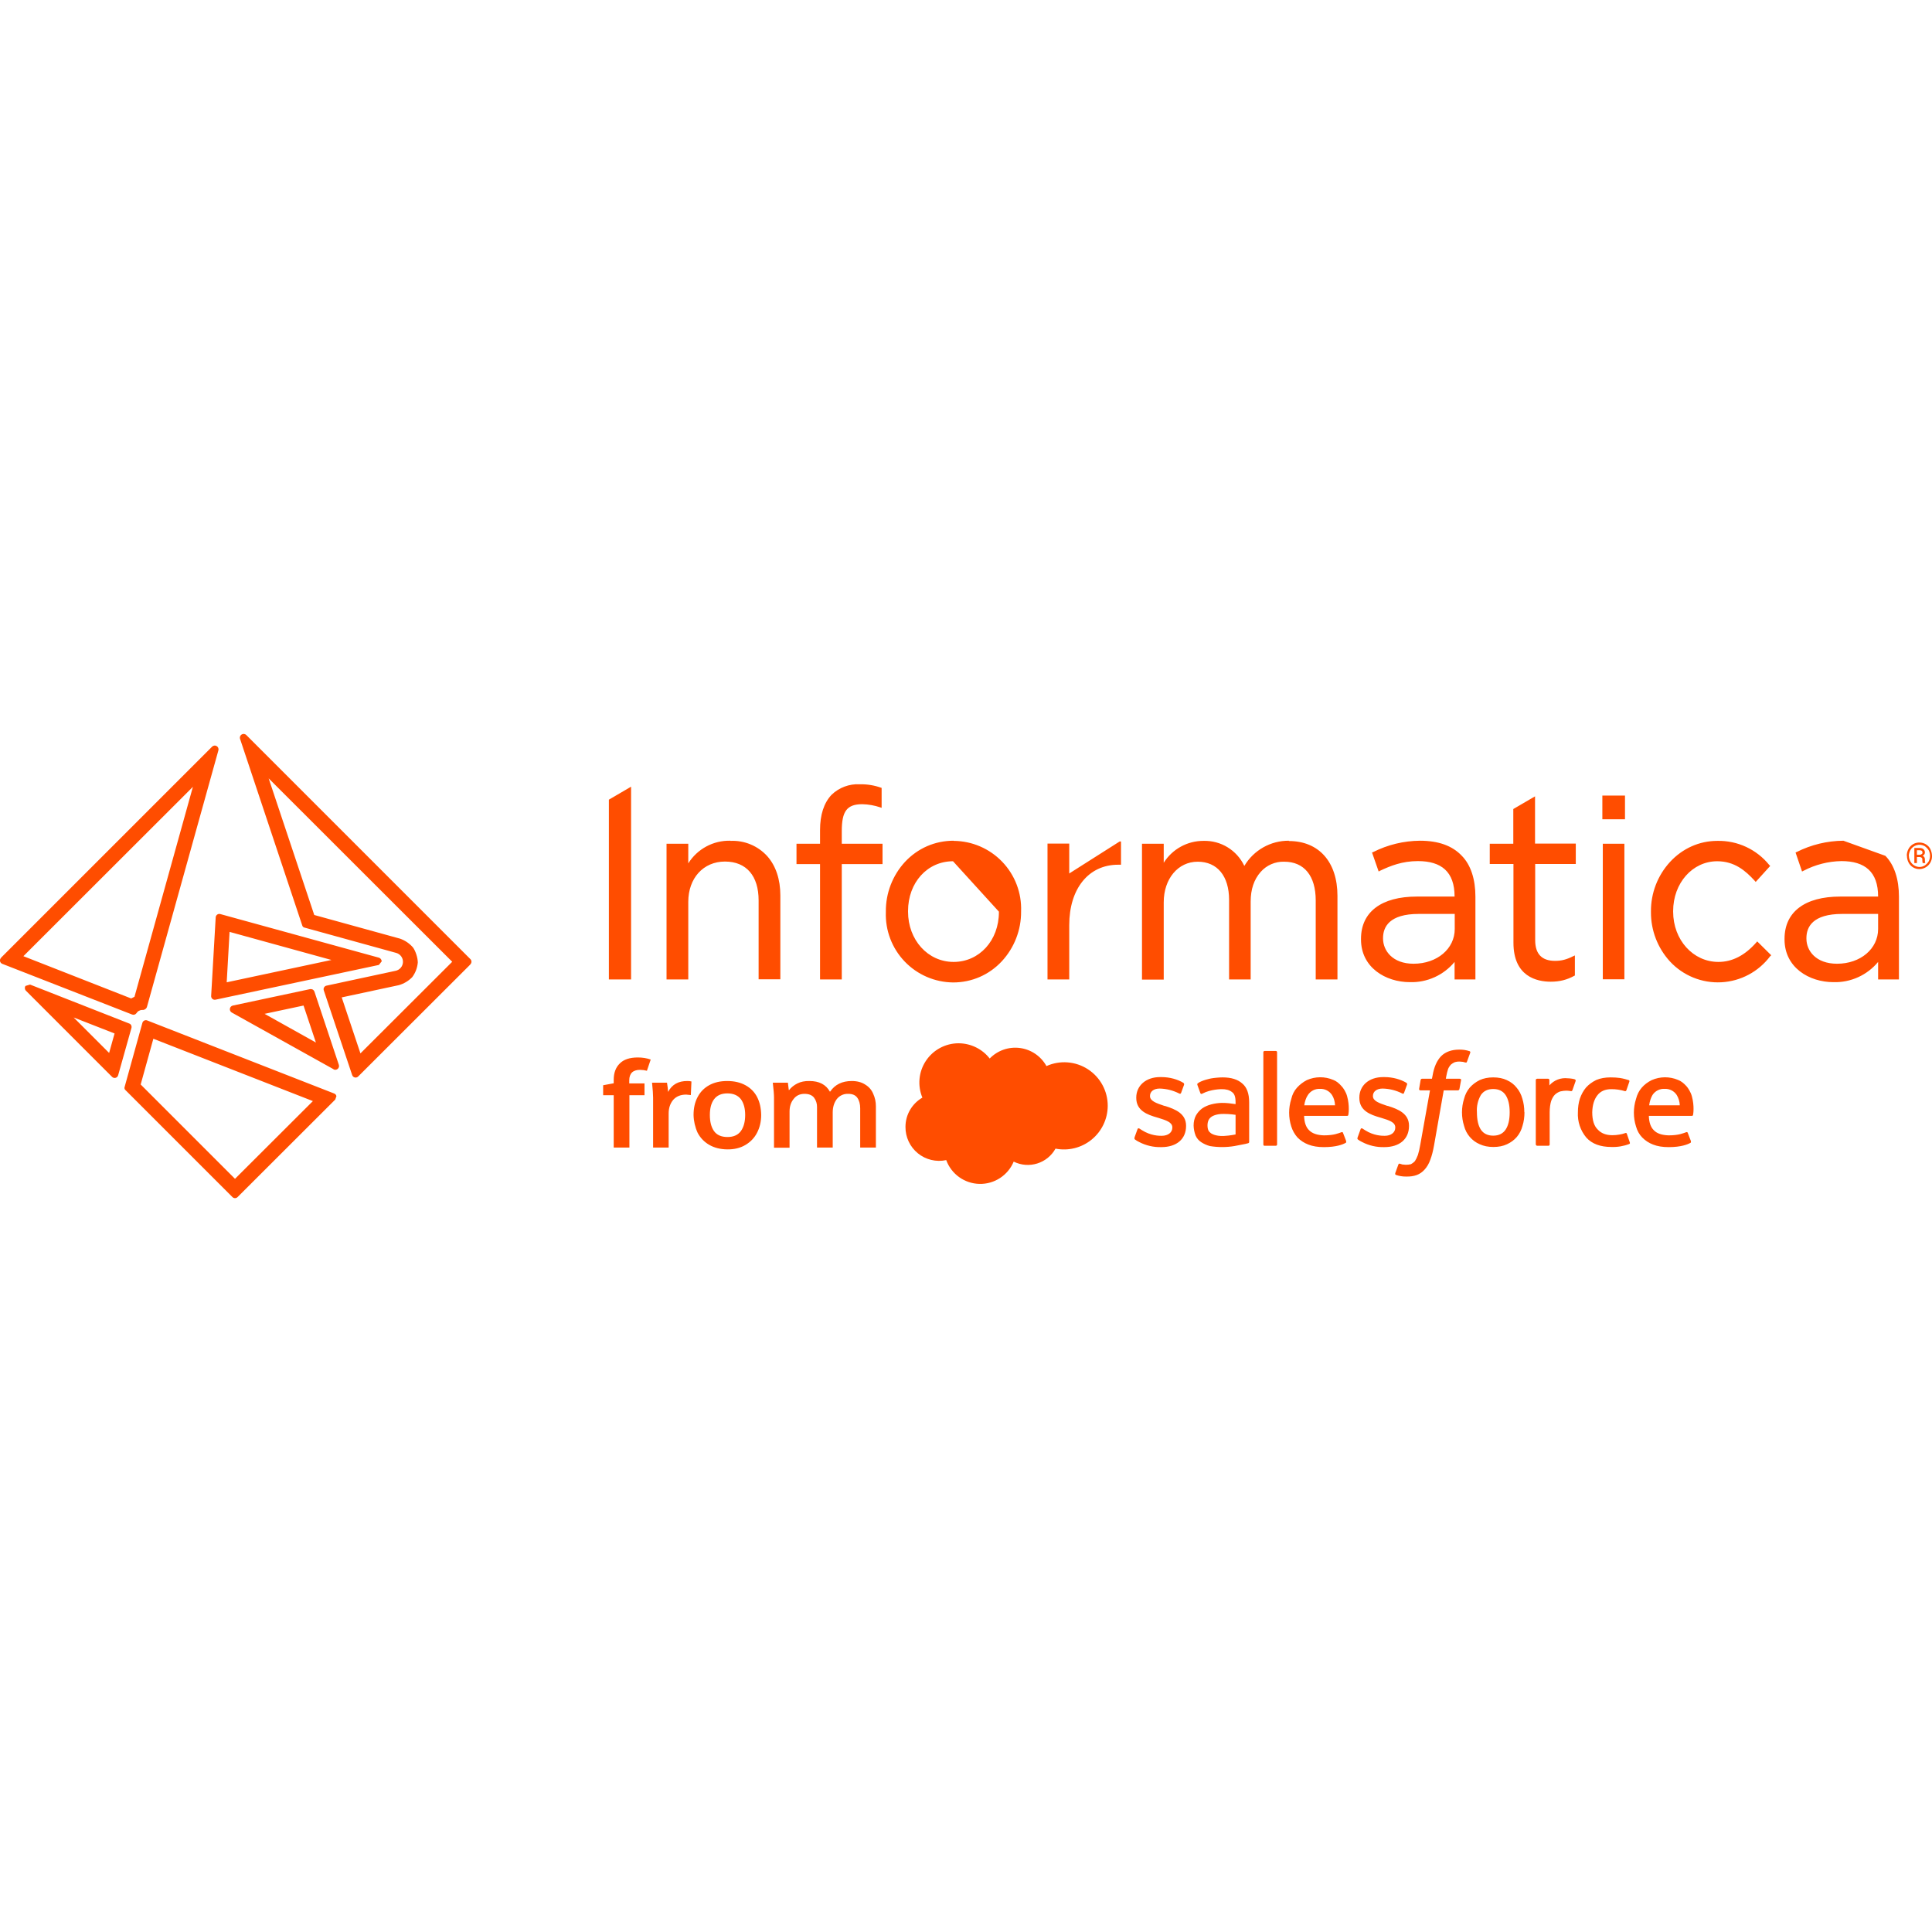
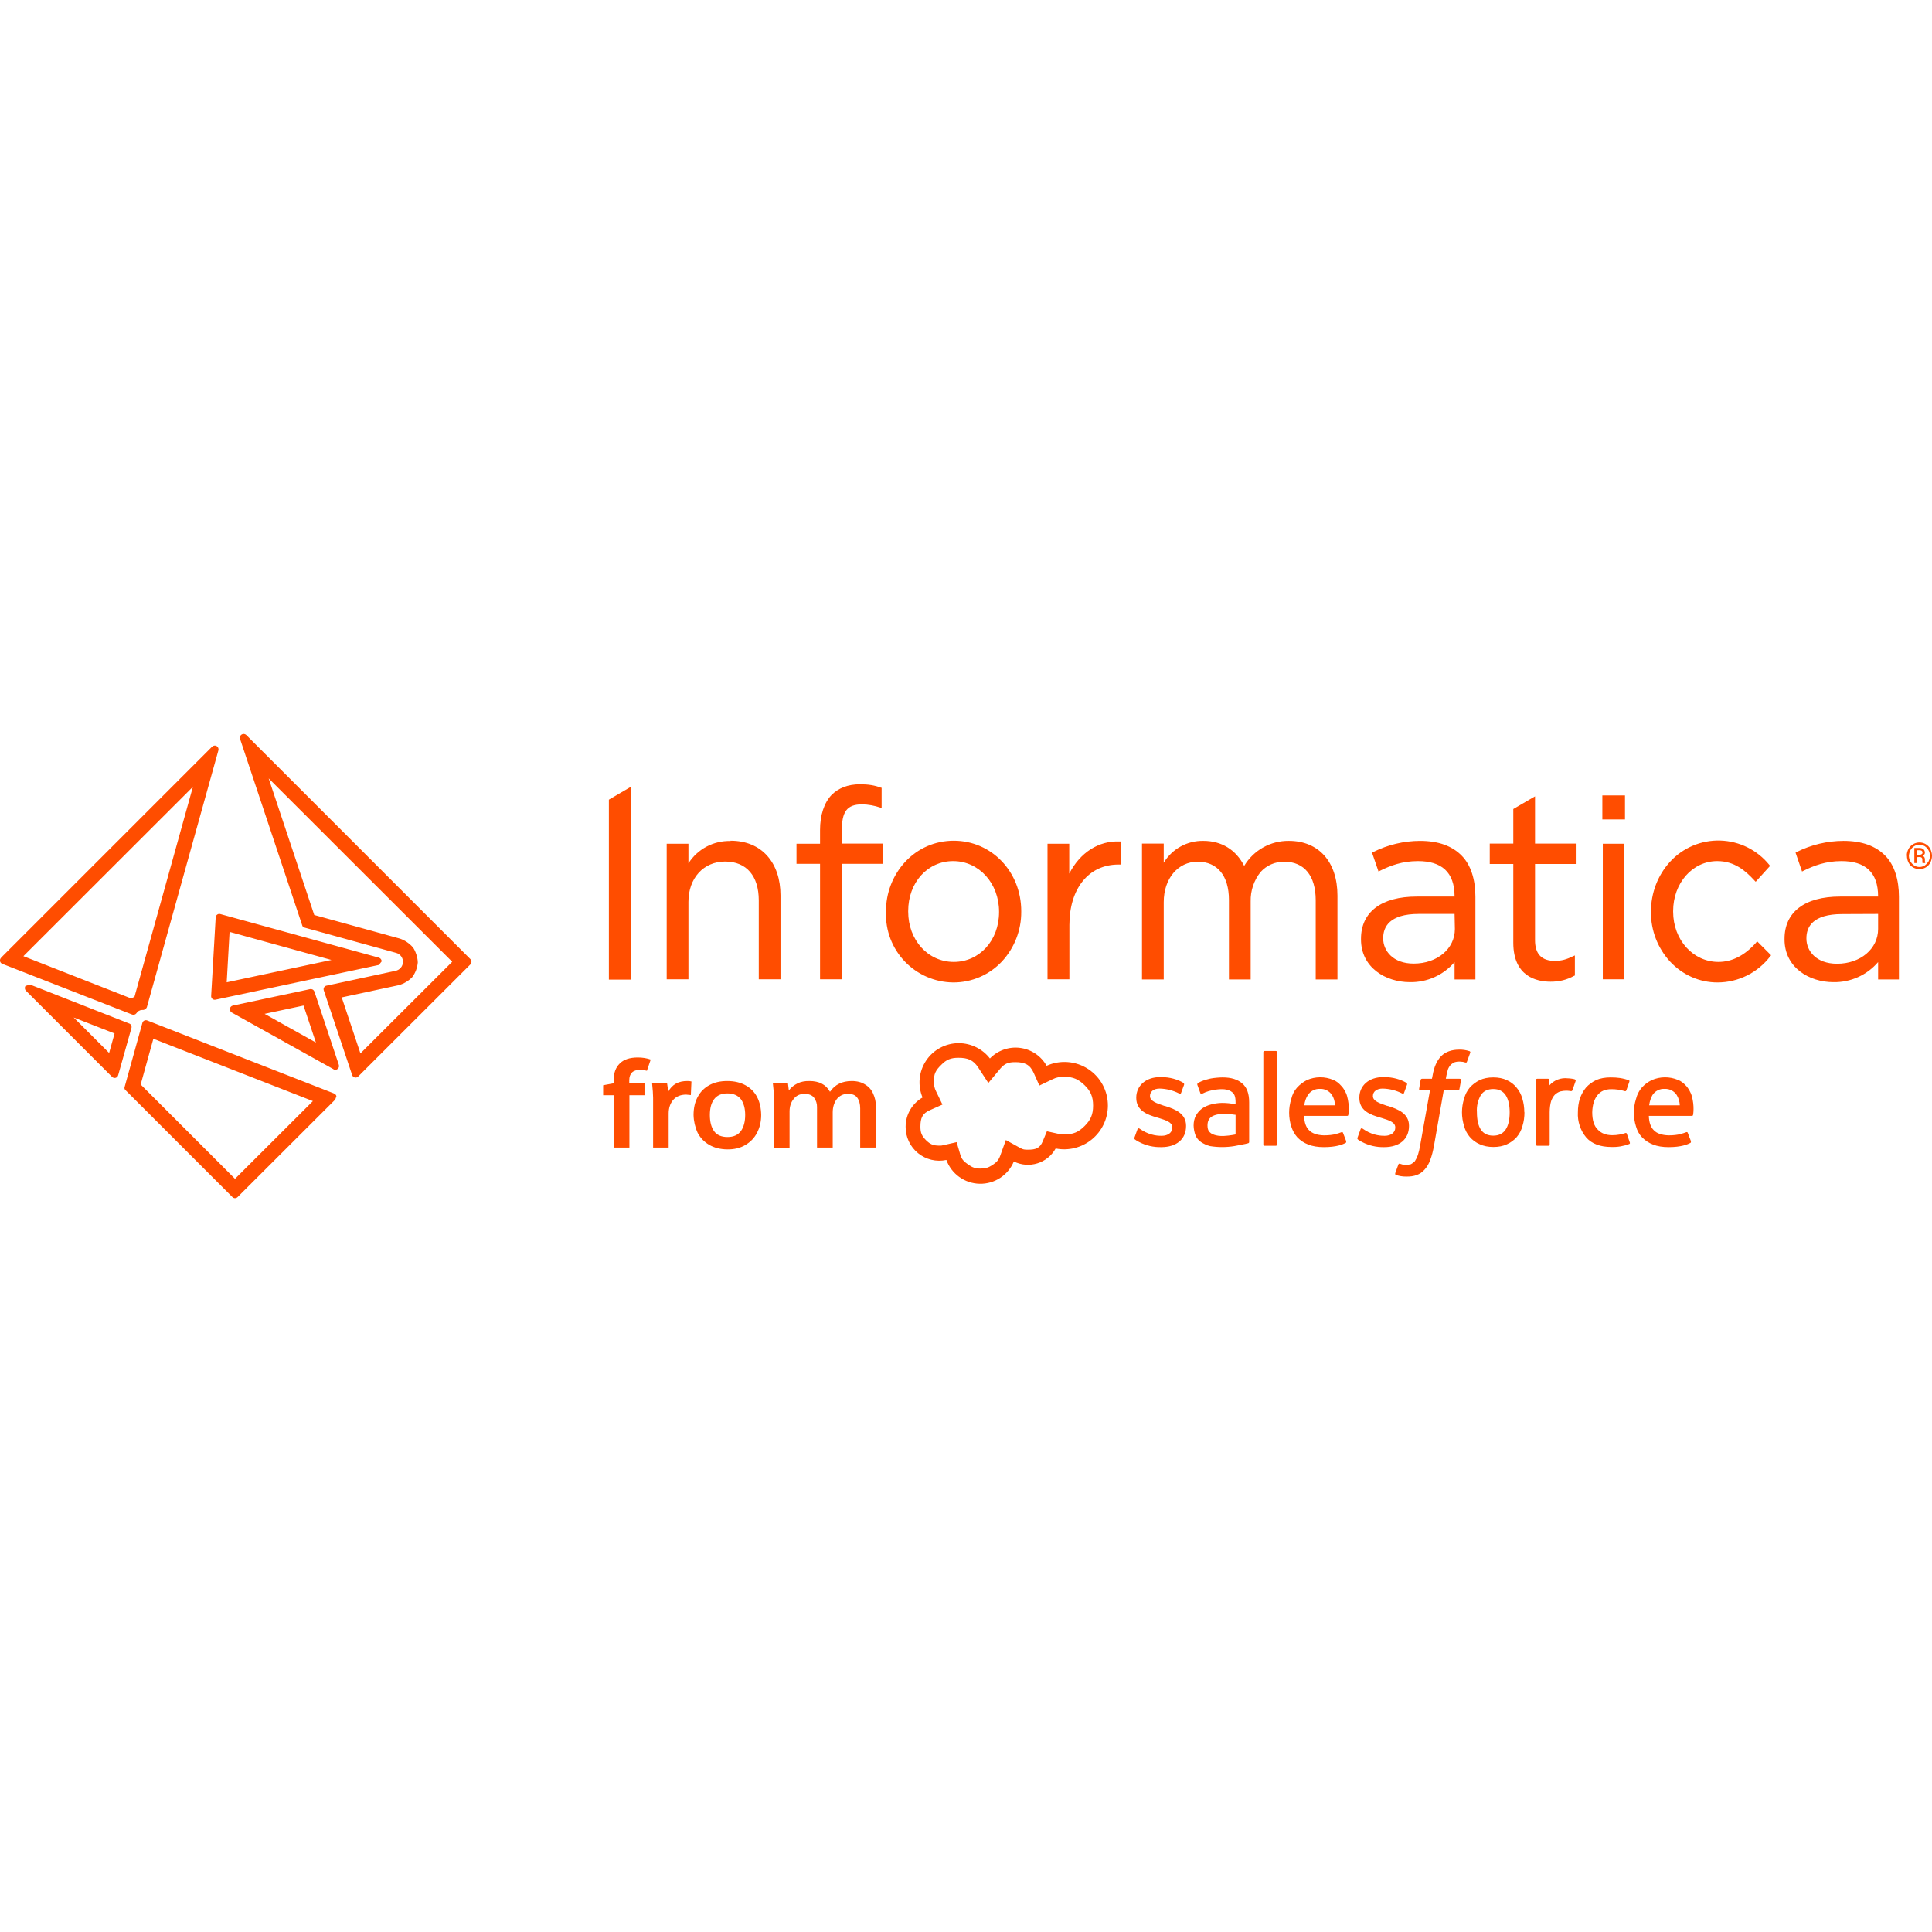
<svg xmlns="http://www.w3.org/2000/svg" viewBox="0 0 128 128">
-   <path fill="#ff4d00" d="m22.1 70.84-6.75-3.76a.25.25 0 0 1 .08-.46l5.12-1.09q.2-.02.28.16l1.62 4.86a.25.25 0 0 1-.35.3zm-1.99-4.22-2.58.55 3.4 1.9zm11.05-2.72-7.43 7.42a.24.24 0 0 1-.4-.1l-1.88-5.61a.24.24 0 0 1 .19-.31l4.56-.98a.61.61 0 0 0 .04-1.19l-6.05-1.67a.2.2 0 0 1-.17-.16L15.9 48.94a.25.25 0 0 1 .41-.25l14.85 14.85a.24.24 0 0 1 0 .35zm-8.52 2.18 1.24 3.71 6.08-6.07L17.8 51.57l3.02 9.05 5.69 1.57q.5.18.85.58c.17.23.32.68.32 1q-.05.54-.37.97a2 2 0 0 1-.89.53zm2.46-2.15-10.81 2.3a.24.24 0 0 1-.3-.26l.3-5.19a.24.24 0 0 1 .31-.22l10.51 2.89q.16.06.18.24zm-9.89-2.19-.19 3.34 6.94-1.48zM1.99 65.23l6.57 2.58c.12.04.18.17.15.29l-.88 3.13a.24.24 0 0 1-.41.11l-5.7-5.7a.25.25 0 0 1-.03-.32zm5.24 4.53.36-1.29-2.71-1.06zM.07 63.45l13.98-13.98a.25.25 0 0 1 .42.24L9.73 66.73a.3.3 0 0 1-.23.18c-.16 0-.16 0-.27.05s-.11.06-.2.18a.24.24 0 0 1-.29.07L.16 63.86a.24.24 0 0 1-.09-.4zm8.84 2.59 3.87-13.91L1.55 63.35l7.14 2.8zm13.3 6.81-6.47 6.46a.24.24 0 0 1-.34 0l-7.07-7.07a.2.2 0 0 1-.07-.24l1.17-4.22a.24.24 0 0 1 .33-.17l12.36 4.83q.13.04.17.18zm-12.05-4.03-.84 3.03 6.25 6.25 5.16-5.15zm31.65-3.93h-1.47V52.98l1.47-.86zm65.85-10.61h-1.5v-1.57h1.5zm-59.27 1.43a3.1 3.1 0 0 1 2.44 1.01c.57.64.87 1.54.87 2.6v5.56h-1.44v-5.23c0-1.61-.8-2.57-2.23-2.57s-2.43 1.1-2.43 2.67v5.14h-1.44V55.9h1.44v1.3a3.2 3.2 0 0 1 2.79-1.5zm14.79 0a4.5 4.5 0 0 1 4.47 4.66v.02a4.8 4.8 0 0 1-1.28 3.3c-.84.9-1.99 1.4-3.22 1.4a4.5 4.5 0 0 1-4.46-4.66v-.03a4.8 4.8 0 0 1 1.27-3.3c.84-.9 1.98-1.4 3.22-1.4zm-.04 1.35c-1.7 0-2.98 1.41-2.98 3.3v.04c0 1.87 1.31 3.33 3.02 3.33 1.7 0 3-1.42 3-3.3v-.03zm11.04-1.31h.09v1.54h-.19c-1.97 0-3.24 1.6-3.24 4v3.6H69.4v-9h1.44v1.98zm11.21-.03c1.99 0 3.22 1.39 3.22 3.63v5.54h-1.44v-5.23c0-1.63-.76-2.57-2.09-2.57a2 2 0 0 0-1.56.68q-.66.75-.66 1.96v5.16h-1.43v-5.27c0-1.58-.78-2.53-2.08-2.53s-2.25 1.13-2.25 2.69v5.12h-1.44v-9h1.44v1.26a3.1 3.1 0 0 1 2.63-1.45 2.9 2.9 0 0 1 2.71 1.66 3.4 3.4 0 0 1 2.95-1.67zm16.32 1.52v5.05q0 1.37 1.32 1.37c.42 0 .76-.09 1.18-.3l.13-.06v1.33l-.04.02c-.49.27-.98.39-1.56.39-.92 0-2.47-.34-2.47-2.58v-5.22H98.7V55.9h1.56v-2.3l1.44-.84v3.13h2.7v1.35zm14.71 5.13.93.92-.07.06a4.33 4.33 0 0 1-6.64.35 4.8 4.8 0 0 1-1.26-3.27v-.03a4.8 4.8 0 0 1 1.26-3.29c.83-.9 1.94-1.4 3.14-1.4a4.3 4.3 0 0 1 3.44 1.6l.06.06-.96 1.06-.07-.08c-.61-.67-1.34-1.29-2.48-1.29-1.64 0-2.92 1.45-2.92 3.3v.04c0 1.87 1.32 3.33 3 3.33q1.37 0 2.5-1.28zM94.08 55.7h-.01zm0 0q1.83 0 2.77 1c.6.61.9 1.57.9 2.7v5.49h-1.38v-1.16a3.7 3.7 0 0 1-2.96 1.34c-1.61 0-3.24-.97-3.24-2.83v-.04c0-1.78 1.35-2.8 3.7-2.8h2.5c0-1.65-.88-2.35-2.43-2.35-1.04 0-1.81.31-2.51.64l-.09.05-.44-1.26.08-.03a7 7 0 0 1 3.1-.75m-.09 4.85c-1.95 0-2.36.87-2.36 1.6v.03c0 .8.63 1.67 2.02 1.67 1.56 0 2.73-.99 2.73-2.3v-1zM55.77 55.9h2.7v1.35h-2.7v7.64h-1.44v-7.64h-1.56V55.9h1.56V55q0-1.53.76-2.34a2.5 2.5 0 0 1 1.87-.7 4 4 0 0 1 1.42.23l.03.01v1.32l-.09-.03a4 4 0 0 0-1.19-.21c-1.03 0-1.36.48-1.36 1.78zm51.85 8.98h-1.43V55.9h1.43zm17.29-8.18c.6.61.9 1.57.9 2.7v5.49h-1.38v-1.16a3.7 3.7 0 0 1-2.96 1.34c-1.61 0-3.24-.97-3.24-2.83v-.04c0-1.78 1.34-2.8 3.69-2.8h2.51c0-1.65-.88-2.35-2.43-2.35a5.6 5.6 0 0 0-2.51.64l-.1.05-.43-1.26.07-.03a7 7 0 0 1 3.1-.75zm-2.86 3.85c-1.96 0-2.37.87-2.37 1.6v.04c0 .8.63 1.66 2.03 1.66 1.55 0 2.72-.99 2.72-2.3v-1zm4.28-3.85q0-.24.11-.45a.8.8 0 0 1 .73-.43c.3 0 .58.16.72.43q.1.21.11.44a.85.85 0 0 1-.83.89.8.8 0 0 1-.73-.45 1 1 0 0 1-.1-.44zm.14 0q0 .2.1.37a.7.7 0 0 0 .6.37q.18 0 .35-.1a1 1 0 0 0 .26-.27.8.8 0 0 0 0-.74 1 1 0 0 0-.26-.27.7.7 0 0 0-.96.27 1 1 0 0 0-.1.37zm.53.08v.4h-.17v-1h.32q.2 0 .28.08.1.08.1.22t-.15.22q.15.06.15.24v.07q0 .1.02.15v.02h-.17l-.02-.15v-.13q-.03-.1-.16-.12zm0-.15h.18q.09 0 .13-.04a.1.1 0 0 0 .06-.1q0-.09-.05-.12-.04-.04-.16-.04H127zM75.16 75.37l.2-.55c.03-.1.1-.06.13-.05l.17.11c.59.37 1.13.37 1.3.37.44 0 .71-.23.71-.54v-.02c0-.34-.42-.47-.9-.62l-.1-.03c-.67-.19-1.39-.46-1.39-1.3v-.02c0-.8.65-1.36 1.57-1.36h.1c.55 0 1.07.15 1.45.38q.06.04.05.12l-.2.55c-.04.1-.14.03-.14.03a3 3 0 0 0-1.28-.32c-.4 0-.64.2-.64.49v.01c0 .33.43.47.93.64l.09.02c.66.21 1.37.5 1.37 1.3v.02c0 .87-.63 1.4-1.64 1.4a3 3 0 0 1-1.47-.34q-.15-.07-.28-.17c-.01-.01-.05-.03-.02-.11zm14.78 0 .2-.55c.03-.1.11-.06.13-.05l.17.11c.58.37 1.13.37 1.3.37.43 0 .7-.23.7-.54v-.02c0-.34-.41-.47-.9-.62l-.1-.03c-.67-.19-1.38-.46-1.38-1.3v-.02c0-.8.64-1.36 1.57-1.36h.1c.54 0 1.07.15 1.45.38q.06.04.04.12l-.2.55c-.04.1-.13.03-.13.03a3 3 0 0 0-1.29-.32c-.39 0-.64.2-.64.49v.01c0 .33.43.47.93.64l.09.02c.66.21 1.37.5 1.37 1.3v.02c0 .87-.63 1.4-1.64 1.4a3 3 0 0 1-1.47-.34q-.15-.07-.28-.17c0-.01-.05-.03-.02-.11zM101 73.68q0 .5-.13.91-.11.42-.38.74-.26.3-.65.48-.38.18-.9.18-.51 0-.9-.18A1.8 1.8 0 0 1 97 74.6a3 3 0 0 1 0-1.81q.11-.42.38-.74.27-.3.65-.49.39-.18.9-.18.52 0 .9.18.4.18.65.5.26.3.38.73.13.42.13.9m-1.24-1.14q-.27-.4-.82-.4t-.82.4a2 2 0 0 0-.26 1.14q0 .75.26 1.15.27.4.82.4t.82-.4.27-1.15q0-.73-.27-1.14m8.03 2.56.2.58c.03.07-.03.1-.03.1a3 3 0 0 1-1.19.2q-1.1 0-1.66-.62a2.4 2.4 0 0 1-.56-1.68q0-.49.13-.9.15-.43.41-.74.27-.3.68-.5.41-.17.94-.17.36 0 .63.04c.2.03.46.1.57.14.02 0 .07.03.05.1l-.2.58c-.04.08-.1.05-.1.05a3 3 0 0 0-.9-.13q-.62 0-.93.42-.31.4-.33 1.11 0 .8.37 1.15.34.37.96.37.24 0 .46-.04.2-.03.4-.1s.07-.04.1.04m4.31-2.48c.18.64.09 1.2.08 1.23 0 .07-.08.07-.08.07h-2.85q.02.65.33.95.3.32.98.34c.68 0 .96-.14 1.17-.21 0 0 .08-.03.1.05l.2.52q.03.12-.03.14c-.18.1-.61.28-1.44.28q-.6 0-1.03-.17a2 2 0 0 1-.72-.47q-.29-.3-.41-.73a3 3 0 0 1 0-1.82q.11-.44.38-.75.26-.3.66-.5a2.2 2.2 0 0 1 1.75-.01q.27.1.55.41c.11.12.29.4.36.67m-.8.6a1.4 1.4 0 0 0-.2-.68.9.9 0 0 0-.79-.41.9.9 0 0 0-.82.41q-.16.27-.22.68zm-21.96.63c0 .07-.08.07-.08.07H86.4q.02.65.33.95.31.32.98.34c.68 0 .97-.14 1.17-.21 0 0 .08-.03.1.05l.2.52q.03.12-.03.14c-.18.1-.61.28-1.44.28q-.6 0-1.03-.17a2 2 0 0 1-.72-.47 2 2 0 0 1-.41-.73 3 3 0 0 1 0-1.82q.1-.44.38-.75.27-.3.65-.5a2.2 2.2 0 0 1 1.76-.01q.27.1.54.41c.12.12.3.4.37.67.18.64.09 1.2.08 1.23m-.88-.63q-.02-.4-.2-.68a.9.9 0 0 0-.8-.41.9.9 0 0 0-.8.41q-.18.27-.24.68zm-7.06-.14.47.06v-.12c0-.38-.08-.57-.24-.68q-.25-.2-.7-.19s-.7 0-1.25.29l-.04.02s-.07.03-.1-.04l-.2-.55c-.03-.08.03-.11.03-.11.25-.2.87-.32.87-.32.21-.04.56-.07.77-.07q.85 0 1.3.4.46.38.46 1.25v2.62s.01.07-.06.09l-.2.05-.72.14a5 5 0 0 1-1.62 0 2 2 0 0 1-.58-.26 1 1 0 0 1-.37-.44 2 2 0 0 1-.13-.66q0-.37.15-.66.15-.27.41-.47.26-.18.6-.27t.7-.1q.27 0 .44.02zm-1.14 2s.26.2.84.17c.4-.02.77-.1.77-.1v-1.3s-.37-.06-.78-.06c-.58-.01-.83.2-.83.2q-.25.18-.25.56 0 .23.08.37c.04.05.06.08.17.17zm24.14-3.47-.21.6q-.03.08-.1.07s-.17-.03-.32-.03q-.16 0-.39.05a1 1 0 0 0-.35.21q-.15.15-.25.42c-.06.18-.1.47-.1.75v2.13q0 .08-.08.09h-.75a.1.1 0 0 1-.09-.09v-4.26q0-.08.09-.09h.73q.07 0 .08.09v.35a1.4 1.4 0 0 1 1.22-.47c.18 0 .43.05.47.07.02.01.07.04.05.1zm-7.03-1.98c.02.01.07.04.05.1l-.22.6c-.02.05-.03.07-.12.05l-.15-.04-.23-.02a1 1 0 0 0-.3.04 1 1 0 0 0-.25.15 1 1 0 0 0-.2.3c-.1.3-.14.63-.15.65h.91q.11 0 .1.09l-.11.6c-.02.08-.1.08-.1.08h-.94l-.64 3.64q-.1.57-.25.96-.13.37-.37.64-.23.26-.53.37t-.7.1a2 2 0 0 1-.68-.11q-.06-.02-.04-.12l.21-.58c.03-.07.1-.04.1-.04l.16.05.23.02q.19 0 .34-.04a1 1 0 0 0 .26-.2q.1-.15.2-.41.09-.28.16-.7l.64-3.58h-.62q-.11 0-.1-.1l.1-.59c.02-.09.1-.08.1-.08h.65l.04-.2q.14-.85.57-1.3.44-.43 1.2-.43a2 2 0 0 1 .67.1zm-12.75 6.18q0 .08-.08.09h-.75q-.08 0-.08-.09v-6.1q0-.08.08-.09h.75q.08 0 .08.1zm-19.04-5.69a2.36 2.36 0 0 1 3.76.5 2.88 2.88 0 0 1 4.06 2.64 2.9 2.9 0 0 1-3.46 2.83 2.1 2.1 0 0 1-2.77.86 2.4 2.4 0 0 1-4.47-.1 2.23 2.23 0 0 1-2.7-2.2c0-.83.45-1.55 1.12-1.94a2.6 2.6 0 0 1 2.39-3.6c.84 0 1.6.4 2.07 1.01m-22.46.07-.25.74a2 2 0 0 0-.45-.06q-.72 0-.72.7v.2h1.01v.78h-1v3.47h-1.04v-3.47h-.7v-.66l.7-.13v-.23q0-.69.4-1.08.39-.4 1.2-.4.46 0 .86.14m.15 2.52q0-.31-.07-.99h.99q.06.35.07.6h.01q.38-.72 1.28-.71.15 0 .26.03l-.04.9-.31-.03q-.55 0-.86.35-.3.36-.3.9v2.26h-1.03zm7.16 1.15q0 .66-.28 1.19-.26.5-.77.8t-1.2.29-1.19-.3-.77-.8a3 3 0 0 1-.27-1.18q0-.69.27-1.19.26-.5.76-.78t1.2-.28 1.21.28.77.78.27 1.19m-3.4 0q0 .67.27 1.06.28.4.9.4.6 0 .89-.4.28-.4.28-1.06 0-.65-.28-1.04-.3-.39-.9-.39t-.89.4q-.27.37-.27 1.03m4.25-1.15q0-.31-.08-.99h1l.06.49h.02q.21-.27.55-.44t.8-.16q.96 0 1.35.7H55q.48-.7 1.43-.7.54 0 .9.24.36.22.52.6.18.39.18.83v2.74h-1.04v-2.6q0-.43-.19-.7t-.63-.26a.9.9 0 0 0-.74.36q-.26.36-.26.87v2.33h-1.04v-2.68a1 1 0 0 0-.2-.63q-.2-.25-.63-.25-.46 0-.72.34-.27.33-.27.83v2.4h-1.03z" />
+   <path fill="#ff4d00" d="m22.1 70.84-6.75-3.76a.25.25 0 0 1 .08-.46l5.12-1.09q.2-.02.28.16l1.62 4.86a.25.25 0 0 1-.35.3zm-1.99-4.22-2.58.55 3.4 1.9zm11.05-2.72-7.43 7.42a.24.24 0 0 1-.4-.1l-1.88-5.61a.24.24 0 0 1 .19-.31l4.56-.98a.61.61 0 0 0 .04-1.19l-6.05-1.67a.2.2 0 0 1-.17-.16L15.9 48.94a.25.25 0 0 1 .41-.25l14.85 14.85a.24.24 0 0 1 0 .35zm-8.52 2.18 1.24 3.71 6.08-6.07L17.8 51.57l3.02 9.05 5.69 1.57q.5.18.85.58c.17.23.32.68.32 1q-.05.54-.37.97a2 2 0 0 1-.89.53zm2.46-2.15-10.81 2.3a.24.24 0 0 1-.3-.26l.3-5.19a.24.24 0 0 1 .31-.22l10.51 2.89q.16.06.18.24zm-9.89-2.19-.19 3.34 6.94-1.48zM1.99 65.23l6.57 2.58c.12.04.18.17.15.29l-.88 3.13a.24.24 0 0 1-.41.11l-5.7-5.7a.25.25 0 0 1-.03-.32zm5.24 4.53.36-1.29-2.71-1.06zM.07 63.45l13.98-13.98a.25.25 0 0 1 .42.24L9.73 66.73a.3.3 0 0 1-.23.18c-.16 0-.16 0-.27.05s-.11.06-.2.18a.24.24 0 0 1-.29.07L.16 63.86a.24.24 0 0 1-.09-.4zm8.84 2.59 3.87-13.91L1.55 63.35l7.14 2.8zm13.3 6.81-6.47 6.46a.24.24 0 0 1-.34 0l-7.07-7.07a.2.2 0 0 1-.07-.24l1.17-4.22a.24.24 0 0 1 .33-.17l12.36 4.83q.13.05.17.18zm-12.05-4.03-.84 3.03 6.25 6.25 5.16-5.15zm65 6.55.2-.55c.03-.1.1-.06.13-.05l.17.11c.59.37 1.13.37 1.3.37.44 0 .71-.23.71-.54v-.02c0-.34-.42-.47-.9-.62l-.1-.03c-.67-.19-1.39-.46-1.39-1.3v-.02c0-.8.65-1.36 1.57-1.36h.1c.55 0 1.07.15 1.45.38q.06.04.05.12l-.2.55c-.04.1-.14.03-.14.03a3 3 0 0 0-1.28-.32c-.4 0-.64.2-.64.49v.01c0 .33.43.47.93.64l.09.02c.66.21 1.37.5 1.37 1.3v.02c0 .87-.63 1.4-1.64 1.4a3 3 0 0 1-1.47-.34q-.15-.07-.28-.17c-.01-.01-.05-.03-.02-.11zm14.78 0 .2-.55c.03-.1.11-.06.13-.05l.17.11c.58.37 1.13.37 1.3.37.43 0 .7-.23.7-.54v-.02c0-.34-.41-.47-.9-.62l-.1-.03c-.67-.19-1.38-.46-1.38-1.3v-.02c0-.8.64-1.36 1.57-1.36h.1c.54 0 1.07.15 1.45.38q.06.04.04.12l-.2.55c-.04.1-.13.03-.13.03a3 3 0 0 0-1.29-.32c-.39 0-.64.2-.64.49v.01c0 .33.43.47.93.64l.09.02c.66.21 1.37.5 1.37 1.3v.02c0 .87-.63 1.4-1.64 1.4a3 3 0 0 1-1.47-.34q-.15-.07-.28-.17c0-.01-.05-.03-.02-.11zM101 73.68q0 .5-.13.91-.11.42-.38.74-.26.3-.65.48-.38.18-.9.18-.51 0-.9-.18A1.8 1.8 0 0 1 97 74.6a3 3 0 0 1 0-1.81q.11-.42.38-.74.27-.3.65-.49.39-.18.9-.18.52 0 .9.18.4.18.65.5.26.3.38.73.13.42.13.9m-1.24-1.14q-.27-.4-.82-.4t-.82.4a2 2 0 0 0-.26 1.14q0 .75.26 1.15.27.4.82.4t.82-.4.27-1.15q0-.73-.27-1.14m8.03 2.56.2.58c.03.07-.03.1-.03.1a3 3 0 0 1-1.19.2q-1.1 0-1.66-.62a2.4 2.4 0 0 1-.56-1.68q0-.49.13-.9.15-.43.41-.74.27-.3.68-.5.41-.17.94-.17.36 0 .63.04c.2.03.46.1.57.14.02 0 .07.03.05.1l-.2.58c-.04.08-.1.05-.1.05a3 3 0 0 0-.9-.13q-.62 0-.93.42-.31.4-.33 1.11 0 .8.37 1.15.34.37.96.37.24 0 .46-.04.2-.03.4-.1s.07-.04.1.04m4.31-2.48c.18.64.09 1.2.08 1.23 0 .07-.08.07-.08.07h-2.85q.02.65.33.95.3.32.98.34c.68 0 .96-.14 1.17-.21 0 0 .08-.03.1.05l.2.52q.03.12-.03.14c-.18.1-.61.28-1.44.28q-.6 0-1.03-.17a2 2 0 0 1-.72-.47q-.29-.3-.41-.73a3 3 0 0 1 0-1.82q.11-.44.38-.75.26-.3.66-.5a2.2 2.2 0 0 1 1.75-.01q.27.1.55.41c.11.12.29.4.36.67m-.8.6a1.4 1.4 0 0 0-.2-.68.9.9 0 0 0-.79-.41.9.9 0 0 0-.82.41q-.16.27-.22.68zm-21.96.63c0 .07-.08.07-.08.07H86.4q.02.65.33.95.31.32.98.34c.68 0 .97-.14 1.17-.21 0 0 .08-.03.1.05l.2.52q.03.12-.03.14c-.18.1-.61.28-1.44.28q-.6 0-1.03-.17a2 2 0 0 1-.72-.47 2 2 0 0 1-.41-.73 3 3 0 0 1 0-1.82q.1-.44.38-.75.27-.3.65-.5a2.2 2.2 0 0 1 1.76-.01q.27.1.54.41c.12.12.3.4.37.67.18.64.09 1.2.08 1.23m-.88-.63q-.02-.4-.2-.68a.9.9 0 0 0-.8-.41.9.9 0 0 0-.8.41q-.18.27-.24.68zm-7.06-.14.47.06v-.12c0-.38-.08-.57-.24-.68q-.25-.2-.7-.19s-.7 0-1.25.29l-.04.02s-.07.03-.1-.04l-.2-.55c-.03-.08.03-.11.03-.11.25-.2.87-.32.87-.32.21-.04.56-.07.77-.07q.85 0 1.3.4.46.38.46 1.25v2.62s.01.07-.06.09l-.2.05-.72.14a5 5 0 0 1-1.62 0 2 2 0 0 1-.58-.26 1 1 0 0 1-.37-.44 2 2 0 0 1-.13-.66q0-.37.15-.66.15-.27.41-.47.26-.18.6-.27t.7-.1q.27 0 .44.02zm-1.14 2s.26.2.84.17c.4-.02.77-.1.77-.1v-1.3s-.37-.06-.78-.06c-.58-.01-.83.2-.83.2q-.25.18-.25.56 0 .23.08.37c.04.05.06.08.17.17zm24.14-3.47-.21.6q-.03.08-.1.07s-.17-.03-.32-.03q-.16 0-.39.05a1 1 0 0 0-.35.21q-.15.15-.25.42c-.06.18-.1.47-.1.75v2.13q0 .08-.08.09h-.75a.1.1 0 0 1-.09-.09v-4.26q0-.08.09-.09h.73q.07 0 .08.09v.35a1.4 1.4 0 0 1 1.22-.47c.18 0 .43.05.47.07.02.01.07.04.05.1zm-7.03-1.98c.02.01.07.04.05.1l-.22.6c-.02.05-.03.07-.12.05l-.15-.04-.23-.02a1 1 0 0 0-.3.04 1 1 0 0 0-.25.15 1 1 0 0 0-.2.3c-.1.3-.14.63-.15.65h.91q.11 0 .1.09l-.11.6c-.02.08-.1.08-.1.08h-.94l-.64 3.64q-.1.57-.25.96-.13.37-.37.64-.23.26-.53.37t-.7.1a2 2 0 0 1-.68-.11q-.06-.02-.04-.12l.21-.58c.03-.07.1-.04.1-.04l.16.05.23.02q.19 0 .34-.04a1 1 0 0 0 .26-.2q.1-.15.2-.41.09-.28.16-.7l.64-3.58h-.62q-.11 0-.1-.1l.1-.59c.02-.09.1-.08.1-.08h.65l.04-.2q.14-.85.57-1.3.44-.43 1.2-.43a2 2 0 0 1 .67.1zm-12.75 6.18q0 .08-.08.09h-.75q-.08 0-.08-.09v-6.1q0-.08.08-.09h.75q.08 0 .08.1zm-41.5-5.62-.25.74a2 2 0 0 0-.45-.06q-.72 0-.72.7v.2h1.01v.78h-1v3.47h-1.04v-3.47h-.7v-.66l.7-.13v-.23q0-.69.4-1.08.39-.4 1.2-.4.46 0 .86.14m.15 2.52q0-.31-.07-.99h.99q.06.35.07.6h.01q.38-.72 1.28-.71.15 0 .26.03l-.04.9-.31-.03q-.55 0-.86.35-.3.36-.3.9v2.26h-1.03zm7.16 1.15q0 .66-.28 1.19-.26.5-.77.8t-1.2.29-1.19-.3-.77-.8a3 3 0 0 1-.27-1.18q0-.69.27-1.19.26-.5.76-.78t1.2-.28 1.21.28.77.78.27 1.19m-3.4 0q0 .67.27 1.06.28.4.9.4.6 0 .89-.4.28-.4.28-1.06 0-.65-.28-1.04-.3-.39-.9-.39t-.89.4q-.27.37-.27 1.03m4.25-1.15q0-.31-.08-.99h1l.06.49h.02q.21-.27.55-.44t.8-.16q.96 0 1.35.7H55q.48-.7 1.43-.7.54 0 .9.24.36.22.52.6.18.39.18.83v2.74h-1.04v-2.6q0-.43-.19-.7t-.63-.26a.9.9 0 0 0-.74.36q-.26.36-.26.87v2.33h-1.04v-2.68a1 1 0 0 0-.2-.63q-.2-.25-.63-.25-.46 0-.72.34-.27.33-.27.83v2.4h-1.03zm-9.47-7.82h-1.47V52.98l1.47-.86zm65.85-10.61h-1.5V52.7h1.5zM48.4 55.7c1.01 0 1.86.35 2.44 1.01.57.64.87 1.55.87 2.61v5.56h-1.44v-5.23c0-1.6-.8-2.57-2.23-2.57s-2.43 1.1-2.43 2.67v5.13h-1.44V55.9h1.44v1.3a3.2 3.2 0 0 1 2.79-1.48zm14.79 0c2.5 0 4.47 2.05 4.47 4.67v.03a4.8 4.8 0 0 1-1.28 3.3 4.4 4.4 0 0 1-3.23 1.39 4.5 4.5 0 0 1-4.45-4.66v-.03a4.8 4.8 0 0 1 1.27-3.3c.84-.9 1.98-1.4 3.22-1.4m-.04 1.35c-1.7 0-2.98 1.42-2.98 3.31v.04c0 1.87 1.3 3.33 3.02 3.33 1.7 0 3-1.42 3-3.3v-.03c0-1.88-1.33-3.35-3.04-3.35m11.04-1.3h.09v1.53h-.19c-1.97 0-3.24 1.6-3.24 4v3.6H69.4V55.9h1.44v1.98c.72-1.4 1.95-2.19 3.34-2.13m11.21-.04c1.98 0 3.22 1.39 3.22 3.63v5.55h-1.44v-5.24c0-1.63-.76-2.56-2.09-2.56-.61 0-1.16.24-1.56.68a3 3 0 0 0-.66 1.95v5.17h-1.44v-5.27c0-1.59-.76-2.53-2.07-2.53s-2.25 1.12-2.25 2.68v5.12h-1.44v-9h1.44v1.27a3 3 0 0 1 2.63-1.45c1.2 0 2.16.59 2.7 1.66a3.4 3.4 0 0 1 2.96-1.66m19.01 1.53h-2.7v5.05q0 1.38 1.32 1.37c.42 0 .76-.09 1.18-.3l.14-.06v1.33l-.05.02c-.49.27-.98.39-1.56.39-.92 0-2.47-.34-2.47-2.58v-5.22H98.7v-1.35h1.56V53.6l1.44-.84v3.13h2.7zm11.95 5.2.07-.07.92.92-.05.06a4.4 4.4 0 0 1-3.5 1.74c-1.2 0-2.32-.5-3.15-1.39a4.8 4.8 0 0 1-1.26-3.27v-.03c0-1.24.45-2.41 1.26-3.3a4.34 4.34 0 0 1 6.58.2l.05.07-.95 1.05-.07-.07c-.61-.67-1.34-1.3-2.48-1.3-1.64 0-2.92 1.46-2.92 3.31v.04c0 1.87 1.32 3.33 3 3.33q1.36 0 2.5-1.28zm-22.28-6.73q1.83 0 2.79 1c.59.61.89 1.57.89 2.7v5.48h-1.38v-1.15a3.8 3.8 0 0 1-2.96 1.33c-1.61 0-3.24-.97-3.24-2.83v-.04c0-1.78 1.35-2.8 3.7-2.8h2.5c0-1.64-.88-2.35-2.43-2.35-1.04 0-1.82.3-2.51.64l-.1.05-.43-1.25.08-.04a7 7 0 0 1 3.1-.74zm2.3 4.84H94c-1.95 0-2.36.87-2.36 1.6v.03c0 .8.64 1.66 2.02 1.66 1.56 0 2.73-.98 2.73-2.29zm-40.6-5.5v.84h2.7v1.34h-2.7v7.65h-1.44v-7.65h-1.56V55.9h1.56V55c0-1 .27-1.81.76-2.33q.7-.7 1.87-.71c.58 0 .99.07 1.42.23h.03v1.34l-.1-.03a4 4 0 0 0-1.18-.21c-1.03 0-1.36.48-1.36 1.78zm51.85 9.83h-1.43V55.9h1.43zm14.51-9.17q1.83 0 2.79 1c.59.61.89 1.57.89 2.7v5.48h-1.38v-1.15a3.8 3.8 0 0 1-2.96 1.33c-1.61 0-3.24-.97-3.24-2.83v-.04c0-1.78 1.34-2.8 3.69-2.8h2.51c0-1.64-.88-2.35-2.43-2.35-1.04 0-1.82.3-2.51.64l-.1.05-.43-1.25.07-.04a7 7 0 0 1 3.1-.74m-.08 4.85c-1.96 0-2.37.86-2.37 1.6v.03c0 .8.64 1.66 2.03 1.66 1.55 0 2.72-.99 2.72-2.3v-1zm4.28-3.87q0-.23.11-.44a.83.83 0 0 1 1.15-.32q.2.12.3.32t.11.44q0 .23-.1.44a.8.8 0 0 1-.73.45.8.8 0 0 1-.73-.44 1 1 0 0 1-.1-.44zm.14 0q0 .2.1.38.09.16.25.27.15.1.35.1.18 0 .35-.1a1 1 0 0 0 .25-.27.77.77 0 0 0-.25-1.01 1 1 0 0 0-.35-.1.7.7 0 0 0-.6.37 1 1 0 0 0-.1.37zm.53.1v.39h-.17v-1h.32q.19 0 .28.08t.1.22-.15.22q.15.06.15.24v.07q0 .1.02.15v.02h-.18l-.01-.15v-.13q-.03-.11-.16-.12zm0-.16h.18q.08 0 .14-.04a.1.1 0 0 0 .05-.1q0-.09-.05-.12-.04-.04-.16-.04H127zm-61.42 13.5a2.36 2.36 0 0 1 3.76.48 2.88 2.88 0 0 1 4.06 2.65 2.9 2.9 0 0 1-3.46 2.83 2.1 2.1 0 0 1-2.77.86 2.4 2.4 0 0 1-4.47-.1 2.23 2.23 0 0 1-2.7-2.2c0-.83.45-1.55 1.12-1.94a2.6 2.6 0 0 1 2.39-3.6c.84 0 1.6.4 2.07 1.01m-.1 1.63-.68-1.04c-.32-.48-.68-.63-1.3-.63-.51 0-.8.12-1.14.47-.35.34-.52.61-.47 1.12-.02.26.02.41.13.64l.42.87-.83.37c-.5.22-.63.52-.63 1.09 0 .42.09.61.37.9.28.27.47.36.89.36.1 0 .16 0 .26-.03l.88-.2.24.82c.09.32.24.46.52.66s.48.27.82.27.52-.06.8-.24c.27-.18.4-.32.51-.62l.37-1.03.96.53c.18.1.28.11.5.11.53 0 .8-.1.99-.57l.27-.65.77.17c.14.03.23.04.38.04.6 0 .95-.16 1.35-.56s.56-.76.56-1.35-.16-.96-.56-1.35-.75-.56-1.35-.56c-.31 0-.5.03-.77.16l-.88.42-.37-.83c-.25-.56-.6-.72-1.22-.72-.45 0-.7.08-.99.42z" />
</svg>
